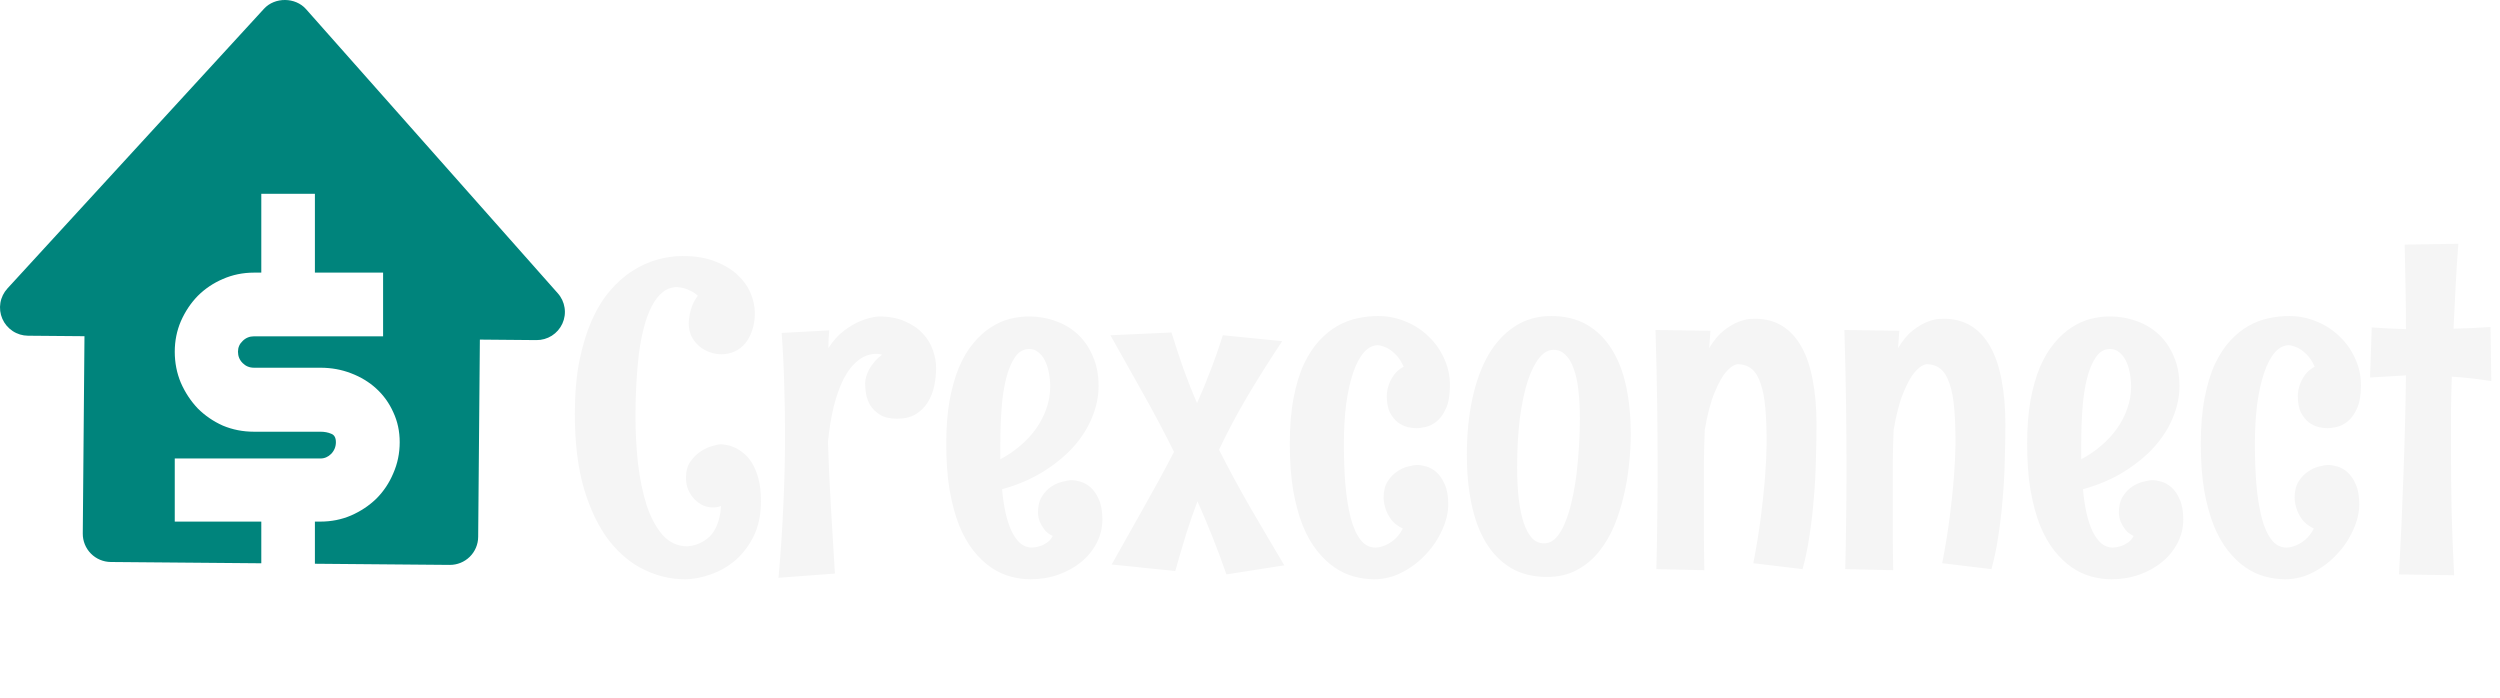
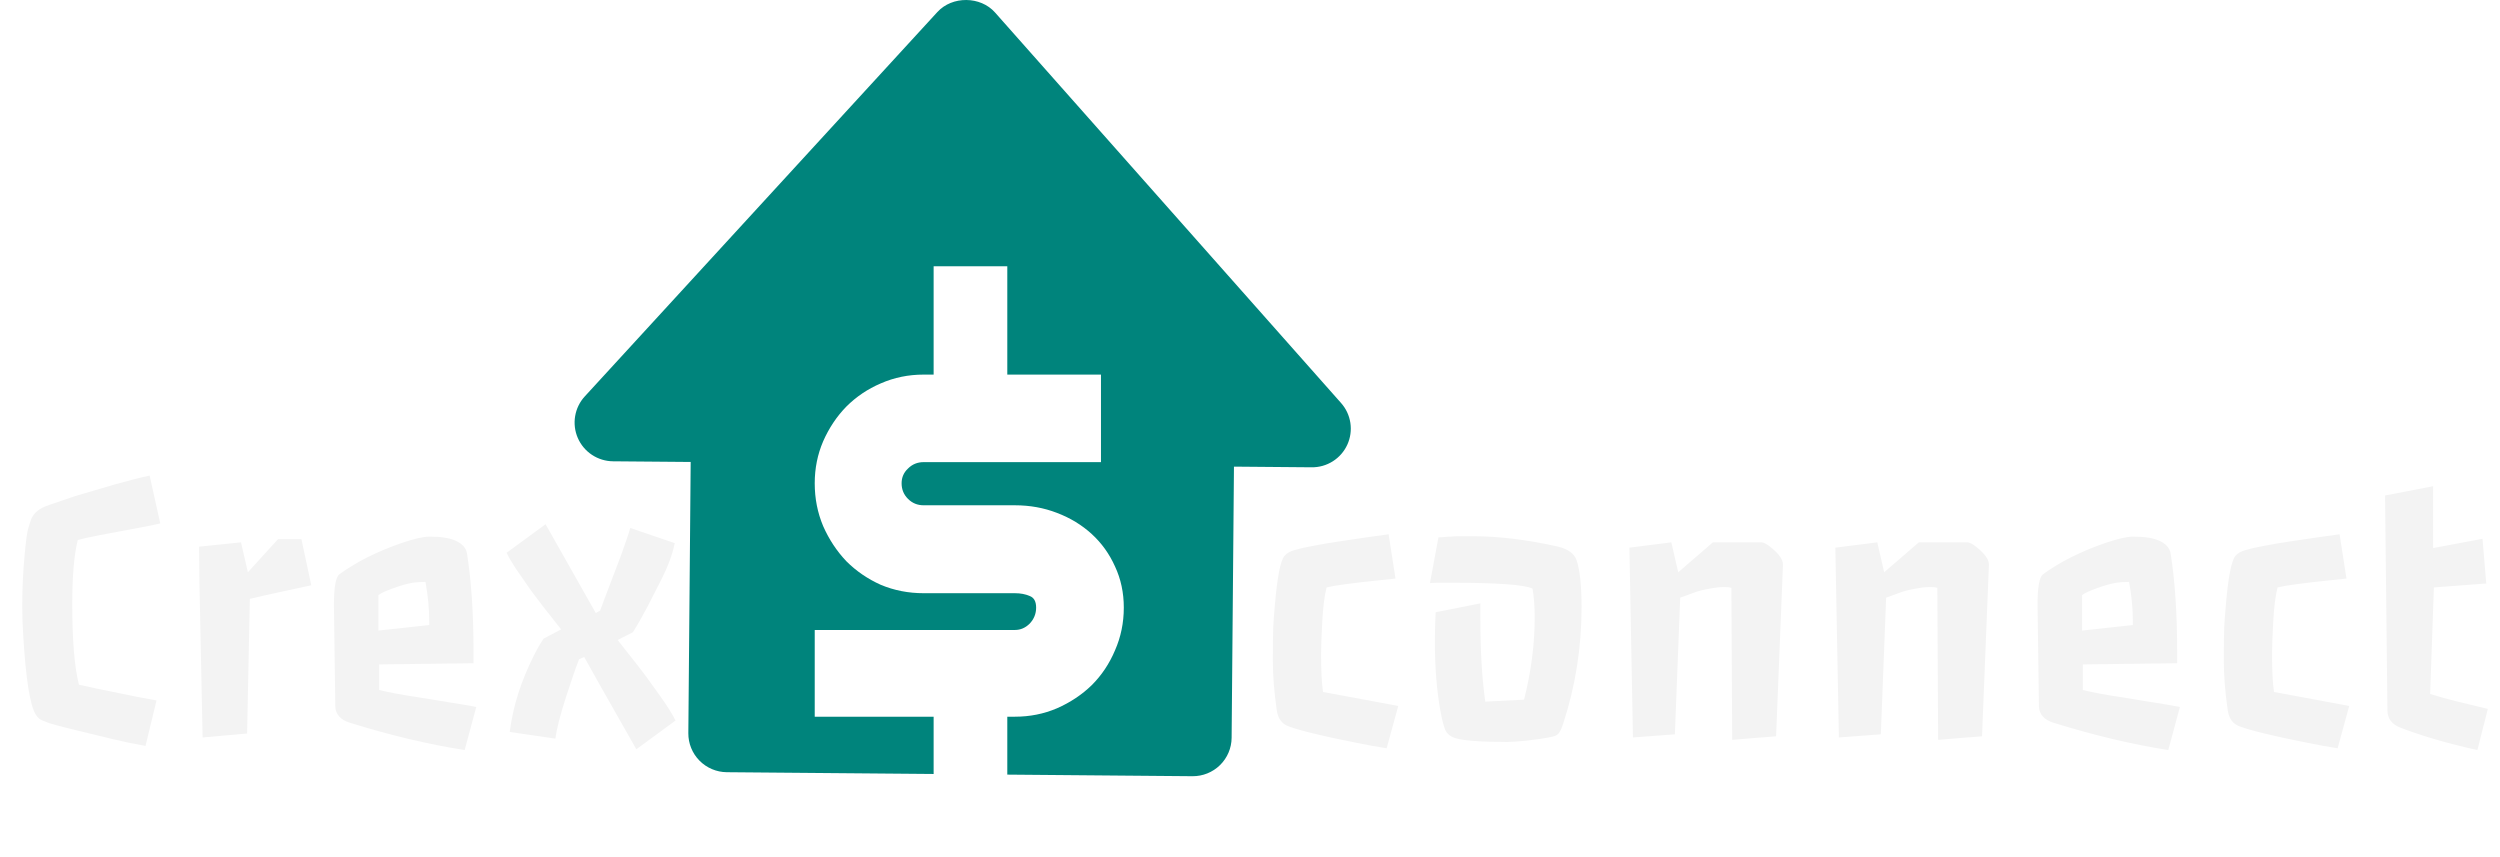
- <svg xmlns="http://www.w3.org/2000/svg" width="208" height="58" viewBox="0 0 208 58" fill="none">
-   <path fill-rule="evenodd" clip-rule="evenodd" d="M46.404 24.396L25.459 0.757C24.577 -0.24 22.866 -0.255 21.967 0.727L0.617 24.002C0.31 24.337 0.107 24.752 0.032 25.2C-0.043 25.647 0.014 26.106 0.195 26.522C0.376 26.938 0.674 27.292 1.053 27.542C1.432 27.793 1.875 27.928 2.329 27.932L7.028 27.972L6.887 44.392C6.882 45.014 7.124 45.612 7.561 46.056C7.998 46.5 8.593 46.752 9.216 46.758L21.74 46.865V43.397H14.54V38.146H26.661C27 38.146 27.299 38.017 27.558 37.758C27.817 37.484 27.946 37.161 27.946 36.79C27.946 36.419 27.817 36.185 27.558 36.089C27.299 35.976 27 35.919 26.661 35.919H21.134C20.212 35.919 19.348 35.75 18.54 35.411C17.748 35.056 17.053 34.58 16.455 33.983C15.873 33.37 15.405 32.66 15.049 31.854C14.71 31.047 14.54 30.184 14.54 29.264C14.54 28.361 14.71 27.514 15.049 26.723C15.405 25.917 15.873 25.215 16.455 24.618C17.053 24.021 17.748 23.553 18.54 23.214C19.348 22.86 20.212 22.682 21.134 22.682H21.74V16.124H26.2V22.682H31.873V27.982H21.134C20.762 27.982 20.447 28.111 20.188 28.369C19.93 28.611 19.8 28.909 19.8 29.264C19.8 29.635 19.93 29.95 20.188 30.208C20.447 30.466 20.762 30.595 21.134 30.595H26.661C27.566 30.595 28.415 30.749 29.206 31.055C30.015 31.362 30.718 31.789 31.315 32.338C31.913 32.886 32.382 33.54 32.721 34.298C33.077 35.056 33.255 35.887 33.255 36.79C33.255 37.71 33.077 38.573 32.721 39.38C32.382 40.187 31.913 40.888 31.315 41.485C30.718 42.066 30.015 42.534 29.206 42.889C28.415 43.227 27.566 43.397 26.661 43.397H26.2V46.904L37.413 47C38.037 47.005 38.636 46.763 39.081 46.327C39.526 45.891 39.778 45.297 39.784 44.675L39.925 28.255L44.625 28.296C45.08 28.301 45.527 28.175 45.911 27.932C46.295 27.688 46.6 27.338 46.789 26.925C46.978 26.512 47.042 26.052 46.973 25.603C46.905 25.154 46.708 24.734 46.404 24.396Z" fill="#00847C" />
-   <path d="M63.312 41.709C63.312 42.81 63.113 43.772 62.715 44.592C62.316 45.4 61.807 46.074 61.185 46.613C60.565 47.141 59.879 47.533 59.129 47.791C58.379 48.06 57.658 48.195 56.967 48.195C55.818 48.195 54.699 47.932 53.609 47.404C52.52 46.889 51.541 46.08 50.674 44.978C49.818 43.865 49.127 42.441 48.6 40.707C48.084 38.961 47.826 36.869 47.826 34.432C47.826 32.803 47.949 31.35 48.195 30.072C48.453 28.795 48.793 27.67 49.215 26.697C49.648 25.725 50.152 24.898 50.727 24.219C51.312 23.527 51.94 22.971 52.607 22.549C53.275 22.115 53.967 21.799 54.682 21.6C55.397 21.4 56.1 21.301 56.791 21.301C57.834 21.301 58.73 21.447 59.48 21.74C60.242 22.033 60.869 22.408 61.361 22.865C61.853 23.322 62.217 23.832 62.451 24.395C62.685 24.957 62.803 25.508 62.803 26.047C62.803 26.586 62.727 27.072 62.574 27.506C62.434 27.928 62.24 28.285 61.994 28.578C61.748 28.871 61.455 29.094 61.115 29.246C60.775 29.398 60.412 29.475 60.025 29.475C59.697 29.475 59.369 29.416 59.041 29.299C58.713 29.182 58.42 29.012 58.162 28.789C57.904 28.566 57.693 28.297 57.529 27.98C57.377 27.652 57.301 27.283 57.301 26.873C57.312 26.639 57.342 26.393 57.389 26.135C57.435 25.912 57.506 25.672 57.6 25.414C57.705 25.145 57.857 24.875 58.057 24.605C57.881 24.441 57.693 24.312 57.494 24.219C57.295 24.113 57.113 24.037 56.949 23.99C56.75 23.943 56.551 23.908 56.352 23.885C55.895 23.885 55.49 24.025 55.139 24.307C54.787 24.588 54.482 24.98 54.225 25.484C53.967 25.977 53.75 26.562 53.574 27.242C53.398 27.922 53.258 28.66 53.152 29.457C53.059 30.254 52.988 31.092 52.941 31.971C52.895 32.838 52.871 33.717 52.871 34.607C52.871 35.943 52.941 37.262 53.082 38.562C53.234 39.852 53.475 41.012 53.803 42.043C54.143 43.062 54.588 43.889 55.139 44.522C55.701 45.143 56.387 45.453 57.195 45.453C57.688 45.418 58.133 45.277 58.531 45.031C58.707 44.926 58.877 44.797 59.041 44.645C59.205 44.48 59.352 44.281 59.48 44.047C59.621 43.801 59.732 43.52 59.815 43.203C59.908 42.887 59.967 42.518 59.99 42.096C59.791 42.178 59.562 42.219 59.305 42.219C59.023 42.219 58.748 42.16 58.478 42.043C58.221 41.914 57.986 41.744 57.775 41.533C57.565 41.31 57.395 41.053 57.266 40.76C57.137 40.455 57.072 40.121 57.072 39.758C57.072 39.207 57.195 38.756 57.441 38.404C57.699 38.041 57.992 37.754 58.32 37.543C58.648 37.332 58.971 37.185 59.287 37.103C59.603 37.01 59.826 36.963 59.955 36.963C60.049 36.963 60.195 36.98 60.395 37.016C60.594 37.039 60.816 37.103 61.062 37.209C61.32 37.315 61.578 37.473 61.836 37.684C62.105 37.883 62.346 38.158 62.557 38.51C62.779 38.861 62.961 39.301 63.102 39.828C63.242 40.344 63.312 40.971 63.312 41.709ZM69.465 47.721L64.772 48.072C64.959 45.975 65.094 43.953 65.176 42.008C65.269 40.051 65.316 38.094 65.316 36.137C65.316 34.754 65.293 33.371 65.246 31.988C65.211 30.594 65.141 29.164 65.035 27.699L68.99 27.488C68.967 27.746 68.949 27.998 68.938 28.244C68.926 28.49 68.92 28.73 68.92 28.965C69.33 28.332 69.775 27.84 70.256 27.488C70.748 27.125 71.205 26.861 71.627 26.697C72.107 26.498 72.594 26.375 73.086 26.328C73.941 26.328 74.674 26.463 75.283 26.732C75.893 26.99 76.391 27.33 76.777 27.752C77.164 28.162 77.445 28.625 77.621 29.141C77.797 29.645 77.885 30.137 77.885 30.617C77.885 31.109 77.832 31.607 77.727 32.111C77.621 32.615 77.439 33.072 77.182 33.482C76.936 33.881 76.602 34.209 76.18 34.467C75.769 34.713 75.26 34.836 74.65 34.836C74.041 34.836 73.561 34.725 73.209 34.502C72.857 34.279 72.588 34.016 72.4 33.711C72.225 33.395 72.107 33.072 72.049 32.744C72.002 32.404 71.978 32.117 71.978 31.883C71.978 31.719 72.008 31.537 72.066 31.338C72.125 31.127 72.213 30.916 72.33 30.705C72.447 30.494 72.594 30.289 72.769 30.09C72.945 29.879 73.15 29.686 73.385 29.51C73.314 29.486 73.238 29.469 73.156 29.457C73.086 29.445 73.016 29.439 72.945 29.439C72.359 29.439 71.838 29.627 71.381 30.002C70.924 30.365 70.525 30.875 70.186 31.531C69.857 32.188 69.582 32.961 69.359 33.852C69.148 34.742 68.99 35.715 68.885 36.77C68.943 38.586 69.025 40.385 69.131 42.166C69.236 43.947 69.348 45.799 69.465 47.721ZM91.719 43.221C91.719 43.912 91.561 44.562 91.244 45.172C90.928 45.781 90.5 46.309 89.961 46.754C89.422 47.199 88.789 47.551 88.062 47.809C87.336 48.066 86.562 48.195 85.742 48.195C85.191 48.195 84.635 48.119 84.072 47.967C83.51 47.815 82.971 47.562 82.455 47.211C81.939 46.859 81.453 46.397 80.996 45.822C80.539 45.248 80.141 44.545 79.801 43.713C79.473 42.881 79.209 41.908 79.01 40.795C78.822 39.67 78.728 38.381 78.728 36.928C78.728 35.557 78.822 34.344 79.01 33.289C79.209 32.234 79.473 31.314 79.801 30.529C80.141 29.744 80.533 29.088 80.978 28.561C81.424 28.021 81.898 27.588 82.402 27.26C82.918 26.92 83.445 26.68 83.984 26.539C84.535 26.398 85.074 26.328 85.602 26.328C86.387 26.328 87.131 26.457 87.834 26.715C88.537 26.961 89.152 27.33 89.68 27.822C90.207 28.314 90.623 28.924 90.928 29.65C91.244 30.365 91.402 31.191 91.402 32.129C91.402 32.973 91.227 33.828 90.875 34.695C90.535 35.551 90.025 36.365 89.346 37.139C88.666 37.9 87.822 38.598 86.814 39.23C85.818 39.852 84.67 40.344 83.369 40.707C83.439 41.434 83.539 42.096 83.668 42.693C83.809 43.291 83.978 43.801 84.178 44.223C84.389 44.645 84.629 44.973 84.898 45.207C85.18 45.441 85.502 45.559 85.865 45.559C86.1 45.547 86.322 45.506 86.533 45.435C86.721 45.377 86.908 45.283 87.096 45.154C87.295 45.025 87.459 44.838 87.588 44.592C87.283 44.451 87.049 44.27 86.885 44.047C86.721 43.824 86.598 43.613 86.516 43.414C86.422 43.18 86.369 42.934 86.357 42.676C86.357 42.113 86.469 41.656 86.691 41.305C86.914 40.953 87.178 40.678 87.482 40.478C87.787 40.279 88.098 40.145 88.414 40.074C88.731 39.992 88.982 39.951 89.17 39.951C89.369 39.951 89.609 39.992 89.891 40.074C90.184 40.156 90.465 40.315 90.734 40.549C91.004 40.783 91.232 41.117 91.42 41.551C91.619 41.973 91.719 42.529 91.719 43.221ZM87.377 32.164C87.377 31.742 87.336 31.344 87.254 30.969C87.184 30.582 87.072 30.248 86.92 29.967C86.779 29.686 86.598 29.463 86.375 29.299C86.164 29.123 85.918 29.035 85.637 29.035C85.156 29.035 84.764 29.258 84.459 29.703C84.154 30.137 83.908 30.717 83.721 31.443C83.533 32.17 83.404 33.008 83.334 33.957C83.264 34.906 83.228 35.897 83.228 36.928V38.211C83.826 37.895 84.377 37.52 84.881 37.086C85.397 36.652 85.836 36.178 86.199 35.662C86.574 35.135 86.861 34.578 87.061 33.992C87.272 33.406 87.377 32.797 87.377 32.164ZM106.854 47.035L102.037 47.791C101.674 46.736 101.293 45.711 100.895 44.715C100.496 43.707 100.074 42.705 99.629 41.709C99.289 42.611 98.967 43.543 98.662 44.504C98.369 45.453 98.076 46.455 97.783 47.51L92.492 46.965C93.43 45.289 94.326 43.695 95.182 42.184C96.049 40.66 96.881 39.131 97.678 37.596C96.869 35.967 96.019 34.361 95.129 32.779C94.238 31.186 93.324 29.557 92.387 27.893L97.467 27.664C97.795 28.719 98.129 29.732 98.469 30.705C98.82 31.678 99.195 32.621 99.594 33.535C99.992 32.656 100.367 31.748 100.719 30.811C101.082 29.873 101.422 28.9 101.738 27.893L106.678 28.385C105.611 29.99 104.645 31.525 103.777 32.99C102.91 34.455 102.125 35.932 101.422 37.42C102.23 39.014 103.086 40.596 103.988 42.166C104.902 43.736 105.857 45.359 106.854 47.035ZM120.635 32.059C120.635 32.867 120.523 33.512 120.301 33.992C120.09 34.461 119.832 34.818 119.527 35.065C119.234 35.299 118.93 35.451 118.613 35.522C118.309 35.592 118.057 35.627 117.857 35.627C117.658 35.627 117.418 35.598 117.137 35.539C116.855 35.469 116.58 35.34 116.311 35.152C116.053 34.953 115.83 34.678 115.643 34.326C115.467 33.963 115.379 33.494 115.379 32.92C115.391 32.603 115.449 32.293 115.555 31.988C115.648 31.73 115.789 31.467 115.977 31.197C116.164 30.928 116.434 30.699 116.785 30.512C116.586 30.066 116.363 29.727 116.117 29.492C115.883 29.258 115.654 29.082 115.432 28.965C115.174 28.836 114.916 28.754 114.658 28.719C114.225 28.719 113.832 28.918 113.48 29.316C113.129 29.715 112.83 30.277 112.584 31.004C112.338 31.719 112.145 32.58 112.004 33.588C111.875 34.596 111.811 35.709 111.811 36.928C111.811 38.135 111.852 39.266 111.934 40.32C112.027 41.363 112.174 42.277 112.373 43.062C112.572 43.836 112.842 44.445 113.182 44.891C113.521 45.336 113.943 45.559 114.447 45.559C114.717 45.547 114.986 45.482 115.256 45.365C115.49 45.272 115.736 45.119 115.994 44.908C116.264 44.685 116.504 44.375 116.715 43.977C116.305 43.777 115.988 43.537 115.766 43.256C115.555 42.963 115.402 42.682 115.309 42.412C115.191 42.096 115.127 41.768 115.115 41.428C115.115 40.865 115.227 40.408 115.449 40.057C115.672 39.705 115.936 39.43 116.24 39.23C116.545 39.02 116.855 38.879 117.172 38.809C117.488 38.727 117.74 38.685 117.928 38.685C118.127 38.685 118.373 38.727 118.666 38.809C118.959 38.891 119.24 39.049 119.51 39.283C119.779 39.518 120.008 39.852 120.195 40.285C120.395 40.707 120.494 41.264 120.494 41.955C120.494 42.647 120.324 43.361 119.984 44.1C119.656 44.838 119.205 45.512 118.631 46.121C118.068 46.73 117.412 47.228 116.662 47.615C115.924 48.002 115.145 48.195 114.324 48.195C113.773 48.195 113.217 48.119 112.654 47.967C112.092 47.815 111.553 47.562 111.037 47.211C110.521 46.859 110.035 46.397 109.578 45.822C109.121 45.248 108.723 44.545 108.383 43.713C108.055 42.881 107.791 41.908 107.592 40.795C107.404 39.67 107.311 38.381 107.311 36.928C107.311 35.475 107.416 34.203 107.627 33.113C107.838 32.012 108.125 31.068 108.488 30.283C108.863 29.498 109.291 28.848 109.771 28.332C110.252 27.816 110.762 27.406 111.301 27.102C111.852 26.797 112.414 26.586 112.988 26.469C113.562 26.352 114.119 26.293 114.658 26.293C115.455 26.293 116.217 26.445 116.943 26.75C117.67 27.043 118.303 27.453 118.842 27.98C119.393 28.496 119.826 29.105 120.143 29.809C120.471 30.512 120.635 31.262 120.635 32.059ZM128.703 48.002C127.543 48.002 126.541 47.75 125.697 47.246C124.865 46.742 124.174 46.039 123.623 45.137C123.084 44.234 122.686 43.162 122.428 41.92C122.17 40.678 122.041 39.324 122.041 37.859C122.041 36.16 122.193 34.602 122.498 33.184C122.803 31.766 123.248 30.547 123.834 29.527C124.432 28.508 125.164 27.717 126.031 27.154C126.91 26.58 127.918 26.293 129.055 26.293C130.203 26.293 131.193 26.533 132.025 27.014C132.857 27.494 133.543 28.168 134.082 29.035C134.633 29.902 135.037 30.939 135.295 32.147C135.553 33.353 135.682 34.684 135.682 36.137C135.682 36.887 135.635 37.701 135.541 38.58C135.459 39.459 135.312 40.338 135.102 41.217C134.902 42.096 134.633 42.945 134.293 43.766C133.953 44.574 133.525 45.295 133.01 45.928C132.494 46.56 131.879 47.065 131.164 47.44C130.461 47.815 129.641 48.002 128.703 48.002ZM131.445 34.836C131.445 33.945 131.404 33.148 131.322 32.445C131.24 31.73 131.105 31.127 130.918 30.635C130.742 30.143 130.514 29.768 130.232 29.51C129.963 29.24 129.635 29.105 129.248 29.105C128.826 29.105 128.434 29.328 128.07 29.773C127.707 30.219 127.385 30.863 127.104 31.707C126.834 32.551 126.617 33.582 126.453 34.801C126.301 36.008 126.225 37.373 126.225 38.897C126.225 39.881 126.271 40.766 126.365 41.551C126.459 42.324 126.6 42.986 126.787 43.537C126.975 44.076 127.203 44.492 127.473 44.785C127.754 45.066 128.082 45.207 128.457 45.207C128.832 45.207 129.166 45.055 129.459 44.75C129.752 44.434 130.004 44.012 130.215 43.484C130.438 42.957 130.625 42.348 130.777 41.656C130.941 40.953 131.07 40.221 131.164 39.459C131.258 38.685 131.328 37.9 131.375 37.103C131.422 36.307 131.445 35.551 131.445 34.836ZM142.309 27.523L142.203 28.965C142.59 28.32 143 27.828 143.434 27.488C143.879 27.148 144.289 26.908 144.664 26.768C145.039 26.627 145.35 26.551 145.596 26.539C145.854 26.527 145.994 26.521 146.018 26.521C146.885 26.521 147.641 26.721 148.285 27.119C148.93 27.518 149.463 28.098 149.885 28.859C150.307 29.609 150.617 30.529 150.816 31.619C151.027 32.697 151.133 33.922 151.133 35.293C151.133 36.301 151.115 37.332 151.08 38.387C151.057 39.43 150.998 40.473 150.904 41.516C150.822 42.547 150.705 43.555 150.553 44.539C150.412 45.523 150.219 46.461 149.973 47.352L145.877 46.859C146.146 45.465 146.357 44.164 146.51 42.957C146.662 41.75 146.773 40.695 146.844 39.793C146.926 38.738 146.973 37.772 146.984 36.893C146.984 35.779 146.949 34.812 146.879 33.992C146.809 33.16 146.68 32.475 146.492 31.936C146.316 31.385 146.07 30.975 145.754 30.705C145.438 30.436 145.033 30.301 144.541 30.301C144.213 30.371 143.885 30.605 143.557 31.004C143.275 31.344 142.977 31.889 142.66 32.639C142.344 33.377 142.068 34.42 141.834 35.768C141.799 36.682 141.775 37.59 141.764 38.492C141.764 39.383 141.764 40.332 141.764 41.34C141.764 42.195 141.764 43.115 141.764 44.1C141.764 45.084 141.775 46.197 141.799 47.44L137.809 47.352C137.844 46.156 137.867 44.891 137.879 43.555C137.902 42.207 137.914 40.713 137.914 39.072C137.914 37.443 137.902 35.68 137.879 33.781C137.855 31.883 137.809 29.773 137.738 27.453L142.309 27.523ZM158.023 27.523L157.918 28.965C158.305 28.32 158.715 27.828 159.148 27.488C159.594 27.148 160.004 26.908 160.379 26.768C160.754 26.627 161.064 26.551 161.311 26.539C161.568 26.527 161.709 26.521 161.732 26.521C162.6 26.521 163.355 26.721 164 27.119C164.645 27.518 165.178 28.098 165.6 28.859C166.021 29.609 166.332 30.529 166.531 31.619C166.742 32.697 166.848 33.922 166.848 35.293C166.848 36.301 166.83 37.332 166.795 38.387C166.771 39.43 166.713 40.473 166.619 41.516C166.537 42.547 166.42 43.555 166.268 44.539C166.127 45.523 165.934 46.461 165.688 47.352L161.592 46.859C161.861 45.465 162.072 44.164 162.225 42.957C162.377 41.75 162.488 40.695 162.559 39.793C162.641 38.738 162.688 37.772 162.699 36.893C162.699 35.779 162.664 34.812 162.594 33.992C162.523 33.16 162.395 32.475 162.207 31.936C162.031 31.385 161.785 30.975 161.469 30.705C161.152 30.436 160.748 30.301 160.256 30.301C159.928 30.371 159.6 30.605 159.271 31.004C158.99 31.344 158.691 31.889 158.375 32.639C158.059 33.377 157.783 34.42 157.549 35.768C157.514 36.682 157.49 37.59 157.479 38.492C157.479 39.383 157.479 40.332 157.479 41.34C157.479 42.195 157.479 43.115 157.479 44.1C157.479 45.084 157.49 46.197 157.514 47.44L153.523 47.352C153.559 46.156 153.582 44.891 153.594 43.555C153.617 42.207 153.629 40.713 153.629 39.072C153.629 37.443 153.617 35.68 153.594 33.781C153.57 31.883 153.523 29.773 153.453 27.453L158.023 27.523ZM181.648 43.221C181.648 43.912 181.49 44.562 181.174 45.172C180.857 45.781 180.43 46.309 179.891 46.754C179.352 47.199 178.719 47.551 177.992 47.809C177.266 48.066 176.492 48.195 175.672 48.195C175.121 48.195 174.564 48.119 174.002 47.967C173.439 47.815 172.9 47.562 172.385 47.211C171.869 46.859 171.383 46.397 170.926 45.822C170.469 45.248 170.07 44.545 169.73 43.713C169.402 42.881 169.139 41.908 168.939 40.795C168.752 39.67 168.658 38.381 168.658 36.928C168.658 35.557 168.752 34.344 168.939 33.289C169.139 32.234 169.402 31.314 169.73 30.529C170.07 29.744 170.463 29.088 170.908 28.561C171.354 28.021 171.828 27.588 172.332 27.26C172.848 26.92 173.375 26.68 173.914 26.539C174.465 26.398 175.004 26.328 175.531 26.328C176.316 26.328 177.061 26.457 177.764 26.715C178.467 26.961 179.082 27.33 179.609 27.822C180.137 28.314 180.553 28.924 180.857 29.65C181.174 30.365 181.332 31.191 181.332 32.129C181.332 32.973 181.156 33.828 180.805 34.695C180.465 35.551 179.955 36.365 179.275 37.139C178.596 37.9 177.752 38.598 176.744 39.23C175.748 39.852 174.6 40.344 173.299 40.707C173.369 41.434 173.469 42.096 173.598 42.693C173.738 43.291 173.908 43.801 174.107 44.223C174.318 44.645 174.559 44.973 174.828 45.207C175.109 45.441 175.432 45.559 175.795 45.559C176.029 45.547 176.252 45.506 176.463 45.435C176.65 45.377 176.838 45.283 177.025 45.154C177.225 45.025 177.389 44.838 177.518 44.592C177.213 44.451 176.979 44.27 176.814 44.047C176.65 43.824 176.527 43.613 176.445 43.414C176.352 43.18 176.299 42.934 176.287 42.676C176.287 42.113 176.398 41.656 176.621 41.305C176.844 40.953 177.107 40.678 177.412 40.478C177.717 40.279 178.027 40.145 178.344 40.074C178.66 39.992 178.912 39.951 179.1 39.951C179.299 39.951 179.539 39.992 179.82 40.074C180.113 40.156 180.395 40.315 180.664 40.549C180.934 40.783 181.162 41.117 181.35 41.551C181.549 41.973 181.648 42.529 181.648 43.221ZM177.307 32.164C177.307 31.742 177.266 31.344 177.184 30.969C177.113 30.582 177.002 30.248 176.85 29.967C176.709 29.686 176.527 29.463 176.305 29.299C176.094 29.123 175.848 29.035 175.566 29.035C175.086 29.035 174.693 29.258 174.389 29.703C174.084 30.137 173.838 30.717 173.65 31.443C173.463 32.17 173.334 33.008 173.264 33.957C173.193 34.906 173.158 35.897 173.158 36.928V38.211C173.756 37.895 174.307 37.52 174.811 37.086C175.326 36.652 175.766 36.178 176.129 35.662C176.504 35.135 176.791 34.578 176.99 33.992C177.201 33.406 177.307 32.797 177.307 32.164ZM196.432 32.059C196.432 32.867 196.32 33.512 196.098 33.992C195.887 34.461 195.629 34.818 195.324 35.065C195.031 35.299 194.727 35.451 194.41 35.522C194.105 35.592 193.854 35.627 193.654 35.627C193.455 35.627 193.215 35.598 192.934 35.539C192.652 35.469 192.377 35.34 192.107 35.152C191.85 34.953 191.627 34.678 191.439 34.326C191.264 33.963 191.176 33.494 191.176 32.92C191.188 32.603 191.246 32.293 191.352 31.988C191.445 31.73 191.586 31.467 191.773 31.197C191.961 30.928 192.23 30.699 192.582 30.512C192.383 30.066 192.16 29.727 191.914 29.492C191.68 29.258 191.451 29.082 191.229 28.965C190.971 28.836 190.713 28.754 190.455 28.719C190.021 28.719 189.629 28.918 189.277 29.316C188.926 29.715 188.627 30.277 188.381 31.004C188.135 31.719 187.941 32.58 187.801 33.588C187.672 34.596 187.607 35.709 187.607 36.928C187.607 38.135 187.648 39.266 187.73 40.32C187.824 41.363 187.971 42.277 188.17 43.062C188.369 43.836 188.639 44.445 188.979 44.891C189.318 45.336 189.74 45.559 190.244 45.559C190.514 45.547 190.783 45.482 191.053 45.365C191.287 45.272 191.533 45.119 191.791 44.908C192.061 44.685 192.301 44.375 192.512 43.977C192.102 43.777 191.785 43.537 191.562 43.256C191.352 42.963 191.199 42.682 191.105 42.412C190.988 42.096 190.924 41.768 190.912 41.428C190.912 40.865 191.023 40.408 191.246 40.057C191.469 39.705 191.732 39.43 192.037 39.23C192.342 39.02 192.652 38.879 192.969 38.809C193.285 38.727 193.537 38.685 193.725 38.685C193.924 38.685 194.17 38.727 194.463 38.809C194.756 38.891 195.037 39.049 195.307 39.283C195.576 39.518 195.805 39.852 195.992 40.285C196.191 40.707 196.291 41.264 196.291 41.955C196.291 42.647 196.121 43.361 195.781 44.1C195.453 44.838 195.002 45.512 194.428 46.121C193.865 46.73 193.209 47.228 192.459 47.615C191.721 48.002 190.941 48.195 190.121 48.195C189.57 48.195 189.014 48.119 188.451 47.967C187.889 47.815 187.35 47.562 186.834 47.211C186.318 46.859 185.832 46.397 185.375 45.822C184.918 45.248 184.52 44.545 184.18 43.713C183.852 42.881 183.588 41.908 183.389 40.795C183.201 39.67 183.107 38.381 183.107 36.928C183.107 35.475 183.213 34.203 183.424 33.113C183.635 32.012 183.922 31.068 184.285 30.283C184.66 29.498 185.088 28.848 185.568 28.332C186.049 27.816 186.559 27.406 187.098 27.102C187.648 26.797 188.211 26.586 188.785 26.469C189.359 26.352 189.916 26.293 190.455 26.293C191.252 26.293 192.014 26.445 192.74 26.75C193.467 27.043 194.1 27.453 194.639 27.98C195.189 28.496 195.623 29.105 195.939 29.809C196.268 30.512 196.432 31.262 196.432 32.059ZM204.535 20.281C204.441 21.488 204.365 22.678 204.307 23.85C204.248 25.01 204.189 26.176 204.131 27.348C204.646 27.324 205.156 27.307 205.66 27.295C206.164 27.271 206.68 27.242 207.207 27.207L207.277 31.707C206.715 31.613 206.158 31.537 205.607 31.479C205.057 31.42 204.518 31.373 203.99 31.338C203.955 32.334 203.932 33.318 203.92 34.291C203.92 35.264 203.92 36.248 203.92 37.244C203.92 39.025 203.938 40.795 203.973 42.553C204.02 44.31 204.09 46.08 204.184 47.861L199.596 47.791C199.748 45.037 199.871 42.289 199.965 39.547C200.07 36.793 200.141 34.022 200.176 31.232C199.684 31.256 199.191 31.285 198.699 31.32C198.207 31.344 197.703 31.373 197.188 31.408L197.328 27.242C197.809 27.277 198.283 27.307 198.752 27.33C199.232 27.342 199.707 27.359 200.176 27.383C200.176 26.211 200.164 25.045 200.141 23.885C200.117 22.713 200.094 21.535 200.07 20.352L204.535 20.281Z" fill="#F5F5F5" />
+ <svg xmlns="http://www.w3.org/2000/svg" width="248" height="85" viewBox="0 0 248 85" fill="none">
+   <path fill-rule="evenodd" clip-rule="evenodd" d="M133.024 39.967L98.709 1.241C97.264 -0.393 94.462 -0.417 92.989 1.192L58.011 39.323C57.508 39.87 57.175 40.552 57.053 41.285C56.93 42.017 57.023 42.77 57.319 43.45C57.616 44.132 58.104 44.713 58.725 45.123C59.345 45.533 60.072 45.754 60.816 45.761L68.515 45.827L68.283 72.727C68.274 73.746 68.671 74.727 69.387 75.454C70.103 76.181 71.078 76.594 72.099 76.603L92.616 76.779V71.097H80.821V62.494H100.679C101.235 62.494 101.725 62.282 102.148 61.859C102.572 61.41 102.784 60.882 102.784 60.274C102.784 59.666 102.572 59.282 102.148 59.124C101.725 58.939 101.235 58.846 100.679 58.846H91.624C90.114 58.846 88.698 58.569 87.374 58.014C86.076 57.432 84.938 56.653 83.958 55.675C83.005 54.67 82.237 53.507 81.655 52.186C81.099 50.864 80.821 49.45 80.821 47.944C80.821 46.464 81.099 45.076 81.655 43.781C82.237 42.459 83.005 41.31 83.958 40.332C84.938 39.354 86.076 38.587 87.374 38.032C88.698 37.451 90.114 37.16 91.624 37.16H92.616V26.416H99.924V37.16H109.217V45.843H91.624C91.014 45.843 90.498 46.054 90.075 46.477C89.651 46.873 89.439 47.362 89.439 47.944C89.439 48.551 89.651 49.067 90.075 49.49C90.498 49.913 91.014 50.124 91.624 50.124H100.679C102.161 50.124 103.551 50.375 104.849 50.877C106.173 51.38 107.324 52.08 108.304 52.979C109.284 53.877 110.051 54.948 110.608 56.19C111.19 57.432 111.481 58.793 111.481 60.274C111.481 61.78 111.19 63.194 110.608 64.516C110.051 65.837 109.284 66.987 108.304 67.965C107.324 68.917 106.173 69.683 104.849 70.264C103.551 70.82 102.161 71.097 100.679 71.097H99.924V76.842L118.294 77C119.316 77.009 120.298 76.612 121.026 75.898C121.755 75.183 122.169 74.209 122.177 73.19L122.409 46.29L130.109 46.356C130.854 46.366 131.586 46.159 132.216 45.76C132.846 45.362 133.345 44.789 133.654 44.111C133.963 43.434 134.068 42.682 133.956 41.946C133.845 41.21 133.521 40.522 133.024 39.967Z" fill="#00847C" />
+   <path d="M127.906 72.082C127.19 71.848 126.773 71.307 126.656 70.461C126.396 68.664 126.266 67.023 126.266 65.539C126.266 64.042 126.279 62.935 126.305 62.219C126.344 61.49 126.396 60.786 126.461 60.109C126.695 57.284 127.014 55.63 127.418 55.148C127.626 54.888 127.965 54.693 128.434 54.562C128.915 54.419 129.553 54.276 130.348 54.133C131.155 53.977 132.001 53.833 132.887 53.703C133.785 53.56 134.664 53.43 135.523 53.312C136.396 53.195 137.138 53.091 137.75 53L138.434 57.395L136.93 57.551C134.143 57.837 132.366 58.078 131.598 58.273C131.389 59.081 131.246 60.214 131.168 61.672C131.09 63.13 131.051 64.198 131.051 64.875C131.051 66.555 131.116 67.811 131.246 68.644L138.707 70.031L137.555 74.231C136.487 74.061 135.484 73.879 134.547 73.684L132.184 73.195C130.048 72.727 128.622 72.356 127.906 72.082ZM146.852 61.438C146.852 64.576 147.014 67.297 147.34 69.602L151.188 69.406C151.891 66.62 152.242 63.898 152.242 61.242C152.242 60.175 152.171 59.224 152.027 58.391C151.246 58 148.486 57.805 143.746 57.805H142.75C142.477 57.805 142.177 57.818 141.852 57.844L142.691 53.312C142.913 53.3 143.115 53.286 143.297 53.273C143.492 53.247 143.688 53.234 143.883 53.234L144.469 53.195C144.664 53.195 145.211 53.195 146.109 53.195C148.688 53.195 151.513 53.54 154.586 54.23C155.562 54.478 156.161 54.914 156.383 55.539C156.721 56.503 156.891 58.072 156.891 60.246C156.891 64.217 156.285 68.059 155.074 71.769C154.97 72.108 154.846 72.394 154.703 72.629C154.573 72.863 154.339 73.013 154 73.078C153.661 73.156 153.264 73.228 152.809 73.293C152.353 73.358 151.904 73.417 151.461 73.469C150.497 73.56 149.833 73.606 149.469 73.606C149.104 73.606 148.714 73.599 148.297 73.586C147.88 73.586 147.424 73.573 146.93 73.547C145.628 73.482 144.749 73.365 144.293 73.195C143.837 73.039 143.525 72.766 143.355 72.375C143.199 71.984 143.043 71.359 142.887 70.5C142.522 68.495 142.34 66.21 142.34 63.645C142.34 62.668 142.366 61.698 142.418 60.734L146.852 59.855V61.438ZM161.637 54.328L165.797 53.801L166.48 56.77L169.918 53.801H174.723C174.97 53.801 175.315 53.99 175.758 54.367C176.5 54.979 176.871 55.526 176.871 56.008L176.188 73.039L171.832 73.391L171.754 58.312C171.598 58.26 171.383 58.234 171.109 58.234C170.836 58.234 170.582 58.247 170.348 58.273C170.126 58.3 169.885 58.339 169.625 58.391C169.013 58.495 168.512 58.618 168.121 58.762L166.676 59.289L166.148 72.844L161.988 73.156L161.637 54.328ZM182.066 54.328L186.227 53.801L186.91 56.77L190.348 53.801H195.152C195.4 53.801 195.745 53.99 196.188 54.367C196.93 54.979 197.301 55.526 197.301 56.008L196.617 73.039L192.262 73.391L192.184 58.312C192.027 58.26 191.812 58.234 191.539 58.234C191.266 58.234 191.012 58.247 190.777 58.273C190.556 58.3 190.315 58.339 190.055 58.391C189.443 58.495 188.941 58.618 188.551 58.762L187.105 59.289L186.578 72.844L182.418 73.156L182.066 54.328ZM202.125 59.992C202.125 58.247 202.307 57.238 202.672 56.965C203.036 56.691 203.447 56.418 203.902 56.145C204.358 55.858 204.859 55.578 205.406 55.305C205.953 55.031 206.52 54.771 207.105 54.523C207.704 54.276 208.29 54.055 208.863 53.859C210.087 53.443 210.999 53.234 211.598 53.234C212.21 53.234 212.704 53.267 213.082 53.332C213.46 53.384 213.805 53.475 214.117 53.605C214.833 53.905 215.237 54.341 215.328 54.914C215.758 57.635 215.973 60.878 215.973 64.641V65.793L206.617 65.91V68.449C207.633 68.697 208.844 68.924 210.25 69.133L213.609 69.68C214.469 69.81 215.348 69.96 216.246 70.129L215.094 74.406C211.513 73.846 207.711 72.941 203.688 71.691C202.763 71.392 202.288 70.852 202.262 70.07L202.125 59.992ZM211.578 61.594C211.578 60.37 211.454 59.081 211.207 57.727C210.686 57.727 210.27 57.753 209.957 57.805C209.645 57.857 209.332 57.928 209.02 58.02C208.707 58.111 208.388 58.215 208.062 58.332C207.294 58.605 206.786 58.84 206.539 59.035V62.551L211.578 62.004V61.594ZM222.242 72.082C221.526 71.848 221.109 71.307 220.992 70.461C220.732 68.664 220.602 67.023 220.602 65.539C220.602 64.042 220.615 62.935 220.641 62.219C220.68 61.49 220.732 60.786 220.797 60.109C221.031 57.284 221.35 55.63 221.754 55.148C221.962 54.888 222.301 54.693 222.77 54.562C223.251 54.419 223.889 54.276 224.684 54.133C225.491 53.977 226.337 53.833 227.223 53.703C228.121 53.56 229 53.43 229.859 53.312C230.732 53.195 231.474 53.091 232.086 53L232.77 57.395L231.266 57.551C228.479 57.837 226.702 58.078 225.934 58.273C225.725 59.081 225.582 60.214 225.504 61.672C225.426 63.13 225.387 64.198 225.387 64.875C225.387 66.555 225.452 67.811 225.582 68.644L233.043 70.031L231.891 74.231C230.823 74.061 229.82 73.879 228.883 73.684L226.52 73.195C224.384 72.727 222.958 72.356 222.242 72.082ZM236.598 49.152L241.363 48.234V54.367L246.266 53.449L246.637 57.883L241.441 58.273L241.07 68.84C242.034 69.139 242.867 69.374 243.57 69.543C245.328 69.96 246.402 70.22 246.793 70.324L245.758 74.406C242.867 73.768 240.335 73.033 238.16 72.199C237.275 71.874 236.832 71.288 236.832 70.441L236.598 49.152Z" fill="#F3F3F3" />
+   <path d="M4.922 71.75C4.388 71.555 4.056 71.412 3.926 71.32C3.796 71.216 3.678 71.086 3.574 70.93C2.988 70.044 2.565 67.414 2.305 63.039C2.24 62.062 2.207 61.105 2.207 60.168C2.207 59.23 2.227 58.365 2.266 57.57C2.305 56.763 2.357 56.001 2.422 55.285C2.565 53.671 2.695 52.7 2.812 52.375L3.047 51.633C3.255 51.008 3.73 50.546 4.473 50.246C4.798 50.116 5.221 49.966 5.742 49.797L7.461 49.211C8.099 49.016 8.763 48.82 9.453 48.625L11.445 48.039C12.787 47.661 13.919 47.375 14.844 47.18L15.898 51.926C15.573 52.004 15.176 52.089 14.707 52.18L9.941 53.078L8.594 53.352C8.203 53.443 7.91 53.514 7.715 53.566C7.35 55.025 7.168 57.141 7.168 59.914C7.168 63.534 7.389 66.203 7.832 67.922C8.379 68.052 8.971 68.182 9.609 68.312L13.633 69.133L15.527 69.484L14.434 73.996C13.262 73.788 12.194 73.566 11.23 73.332C7.572 72.46 5.469 71.932 4.922 71.75ZM19.785 57.844L19.746 54.23L23.906 53.801L24.59 56.77L27.578 53.488H29.902L30.879 58.059C30.879 58.059 29.857 58.28 27.812 58.723C26.836 58.931 25.827 59.159 24.785 59.406L24.512 72.766L20.098 73.156L19.785 57.844ZM33.125 59.992C33.125 58.247 33.307 57.238 33.672 56.965C34.036 56.691 34.447 56.418 34.902 56.145C35.358 55.858 35.859 55.578 36.406 55.305C36.953 55.031 37.52 54.771 38.105 54.523C38.704 54.276 39.29 54.055 39.863 53.859C41.087 53.443 41.999 53.234 42.598 53.234C43.21 53.234 43.704 53.267 44.082 53.332C44.46 53.384 44.805 53.475 45.117 53.605C45.833 53.905 46.237 54.341 46.328 54.914C46.758 57.635 46.973 60.878 46.973 64.641V65.793L37.617 65.91V68.449C38.633 68.697 39.844 68.924 41.25 69.133L44.609 69.68C45.469 69.81 46.348 69.96 47.246 70.129L46.094 74.406C42.513 73.846 38.711 72.941 34.688 71.691C33.763 71.392 33.288 70.852 33.262 70.07L33.125 59.992ZM42.578 61.594C42.578 60.37 42.454 59.081 42.207 57.727C41.686 57.727 41.27 57.753 40.957 57.805C40.645 57.857 40.332 57.928 40.02 58.02C39.707 58.111 39.388 58.215 39.062 58.332C38.294 58.605 37.786 58.84 37.539 59.035V62.551L42.578 62.004V61.594ZM50.566 72.609C50.879 70.109 51.673 67.59 52.949 65.051C53.288 64.374 53.613 63.807 53.926 63.352L55.664 62.434C54.271 60.689 53.281 59.413 52.695 58.605L51.191 56.438C50.762 55.786 50.449 55.253 50.254 54.836L54.121 52.004L59.102 60.812L59.531 60.578C59.609 60.344 59.727 60.025 59.883 59.621L61.621 55.051L62.148 53.547C62.305 53.091 62.428 52.7 62.52 52.375L66.934 53.879C66.712 54.973 66.283 56.151 65.644 57.414L64.258 60.129C63.711 61.171 63.216 62.036 62.773 62.727L61.27 63.488C62.845 65.467 63.861 66.776 64.316 67.414L65.508 69.074C66.211 70.064 66.712 70.865 67.012 71.477L63.125 74.328C60 68.833 58.275 65.78 57.949 65.168L57.441 65.402L57.09 66.34C56.947 66.731 56.797 67.167 56.641 67.648L56.152 69.133C55.566 70.943 55.215 72.323 55.098 73.273L50.566 72.609Z" fill="#F3F3F3" />
</svg>
